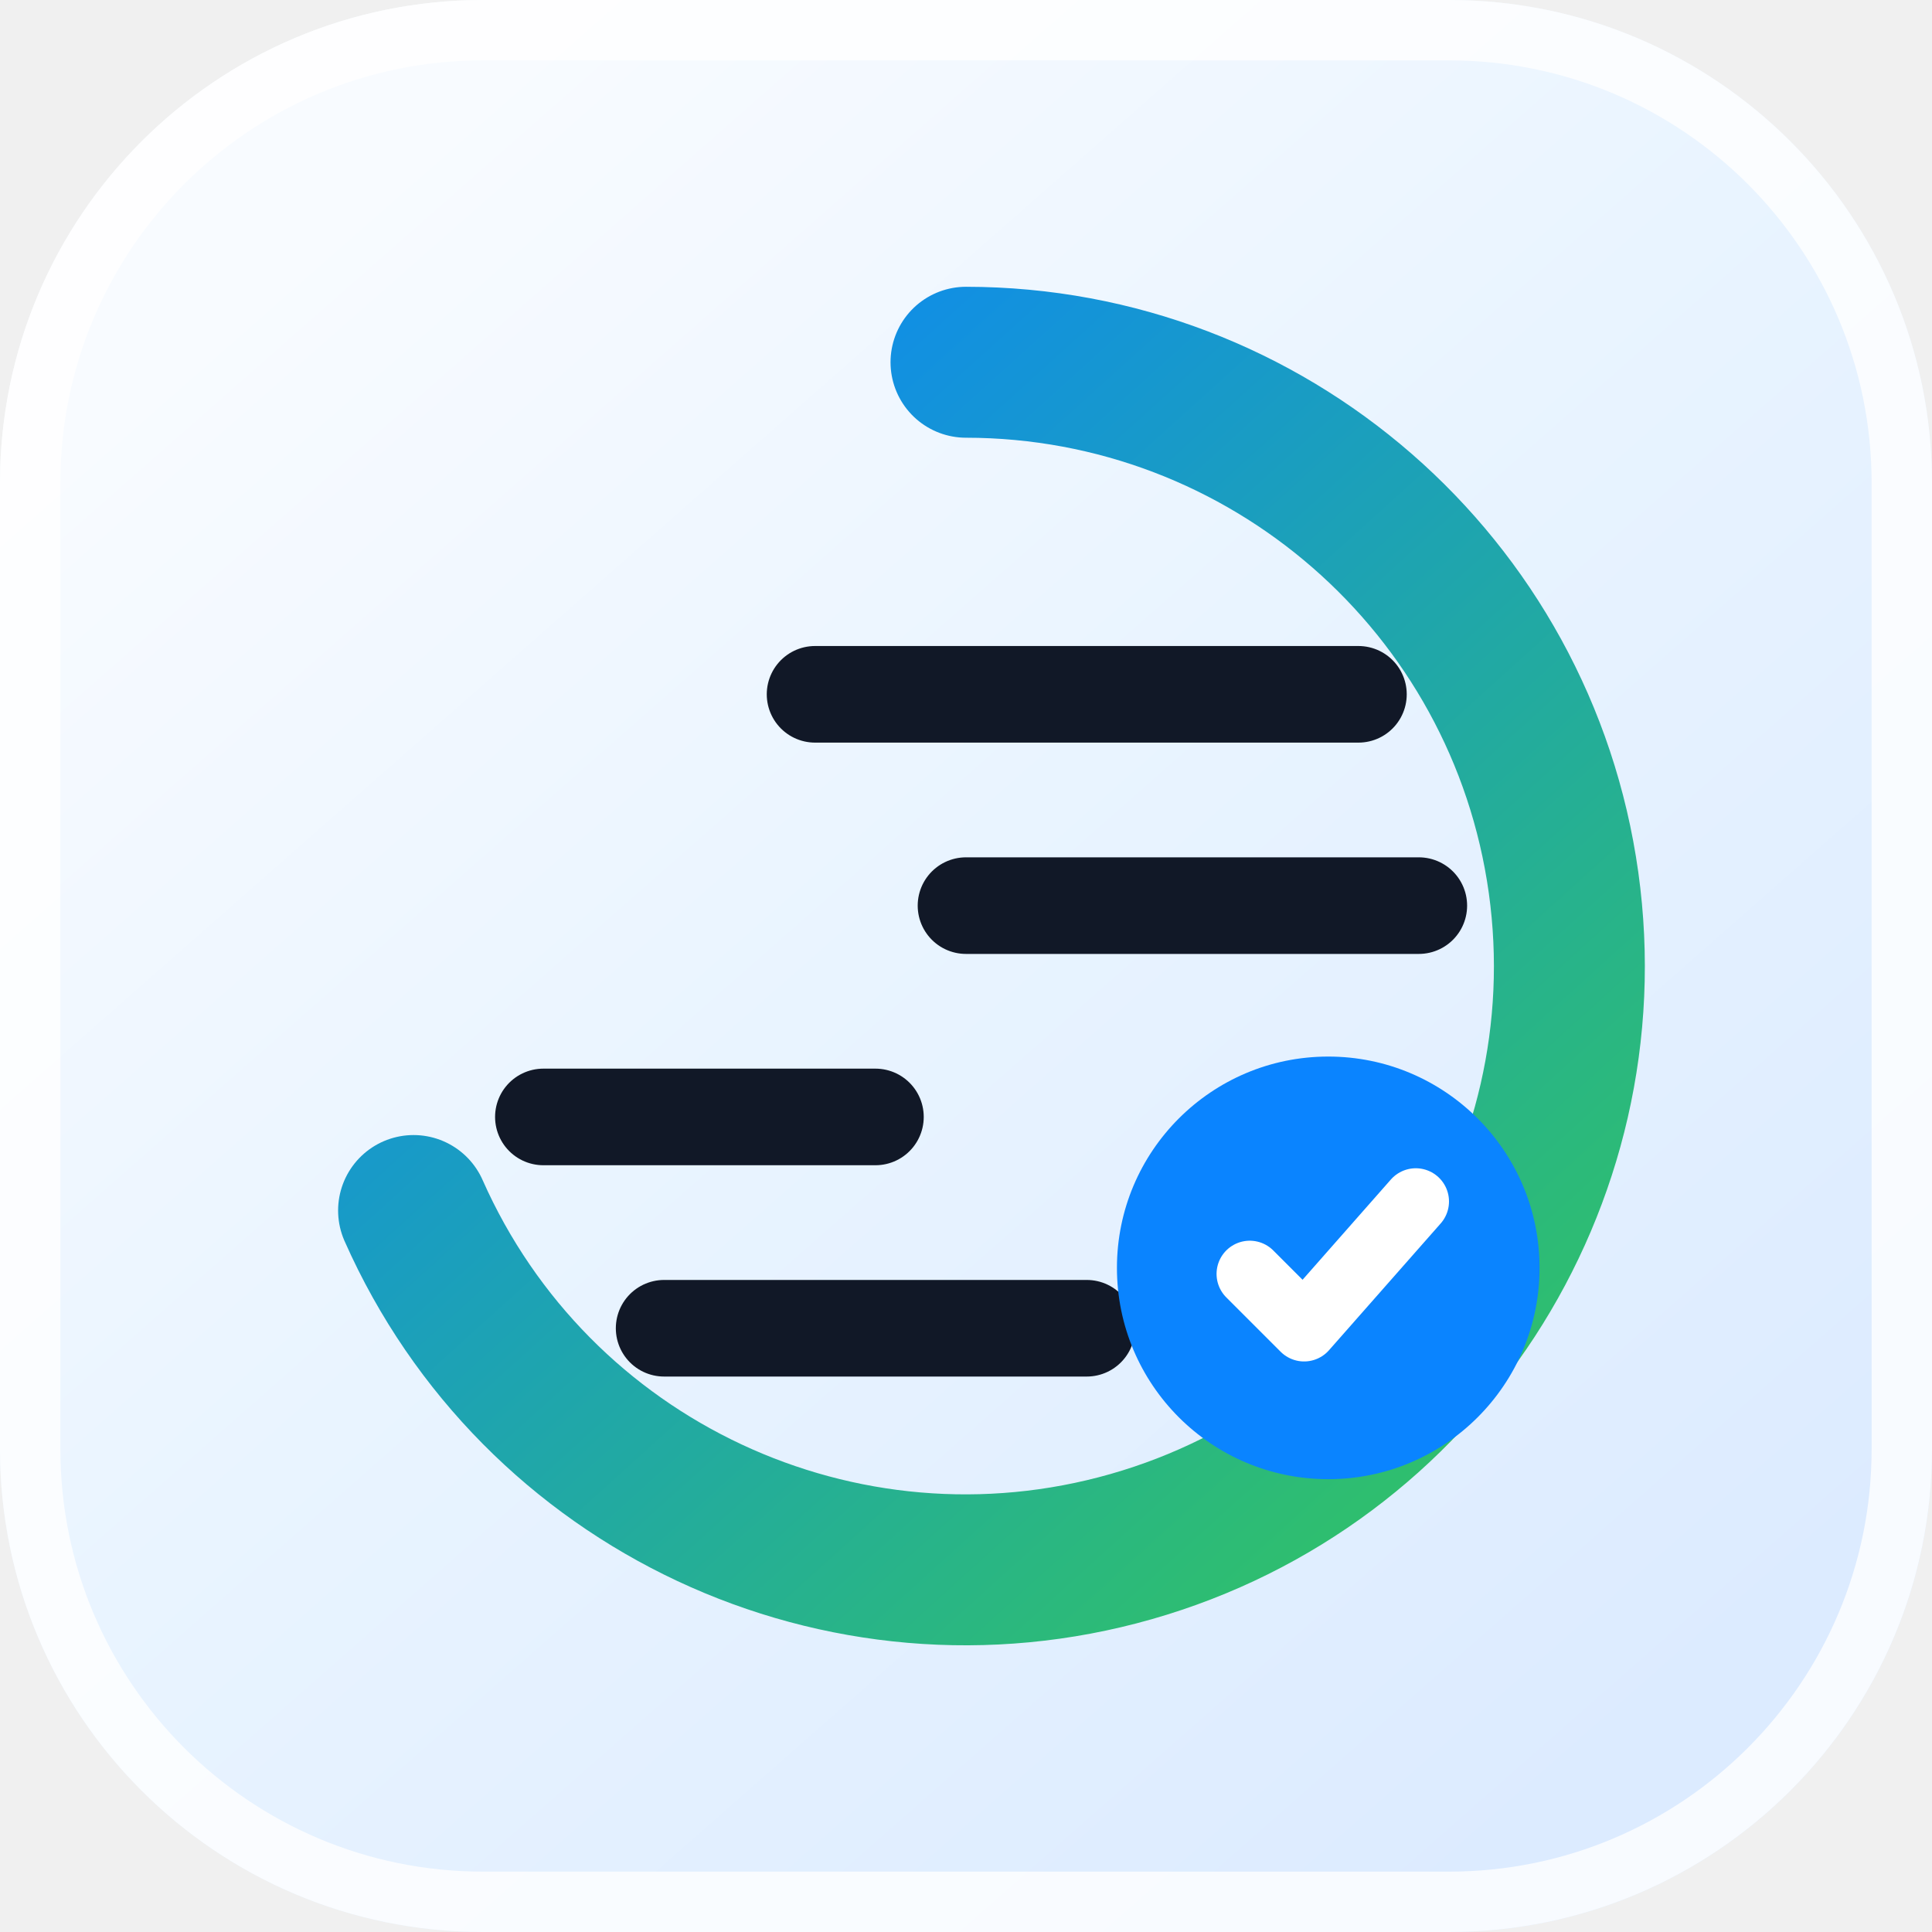
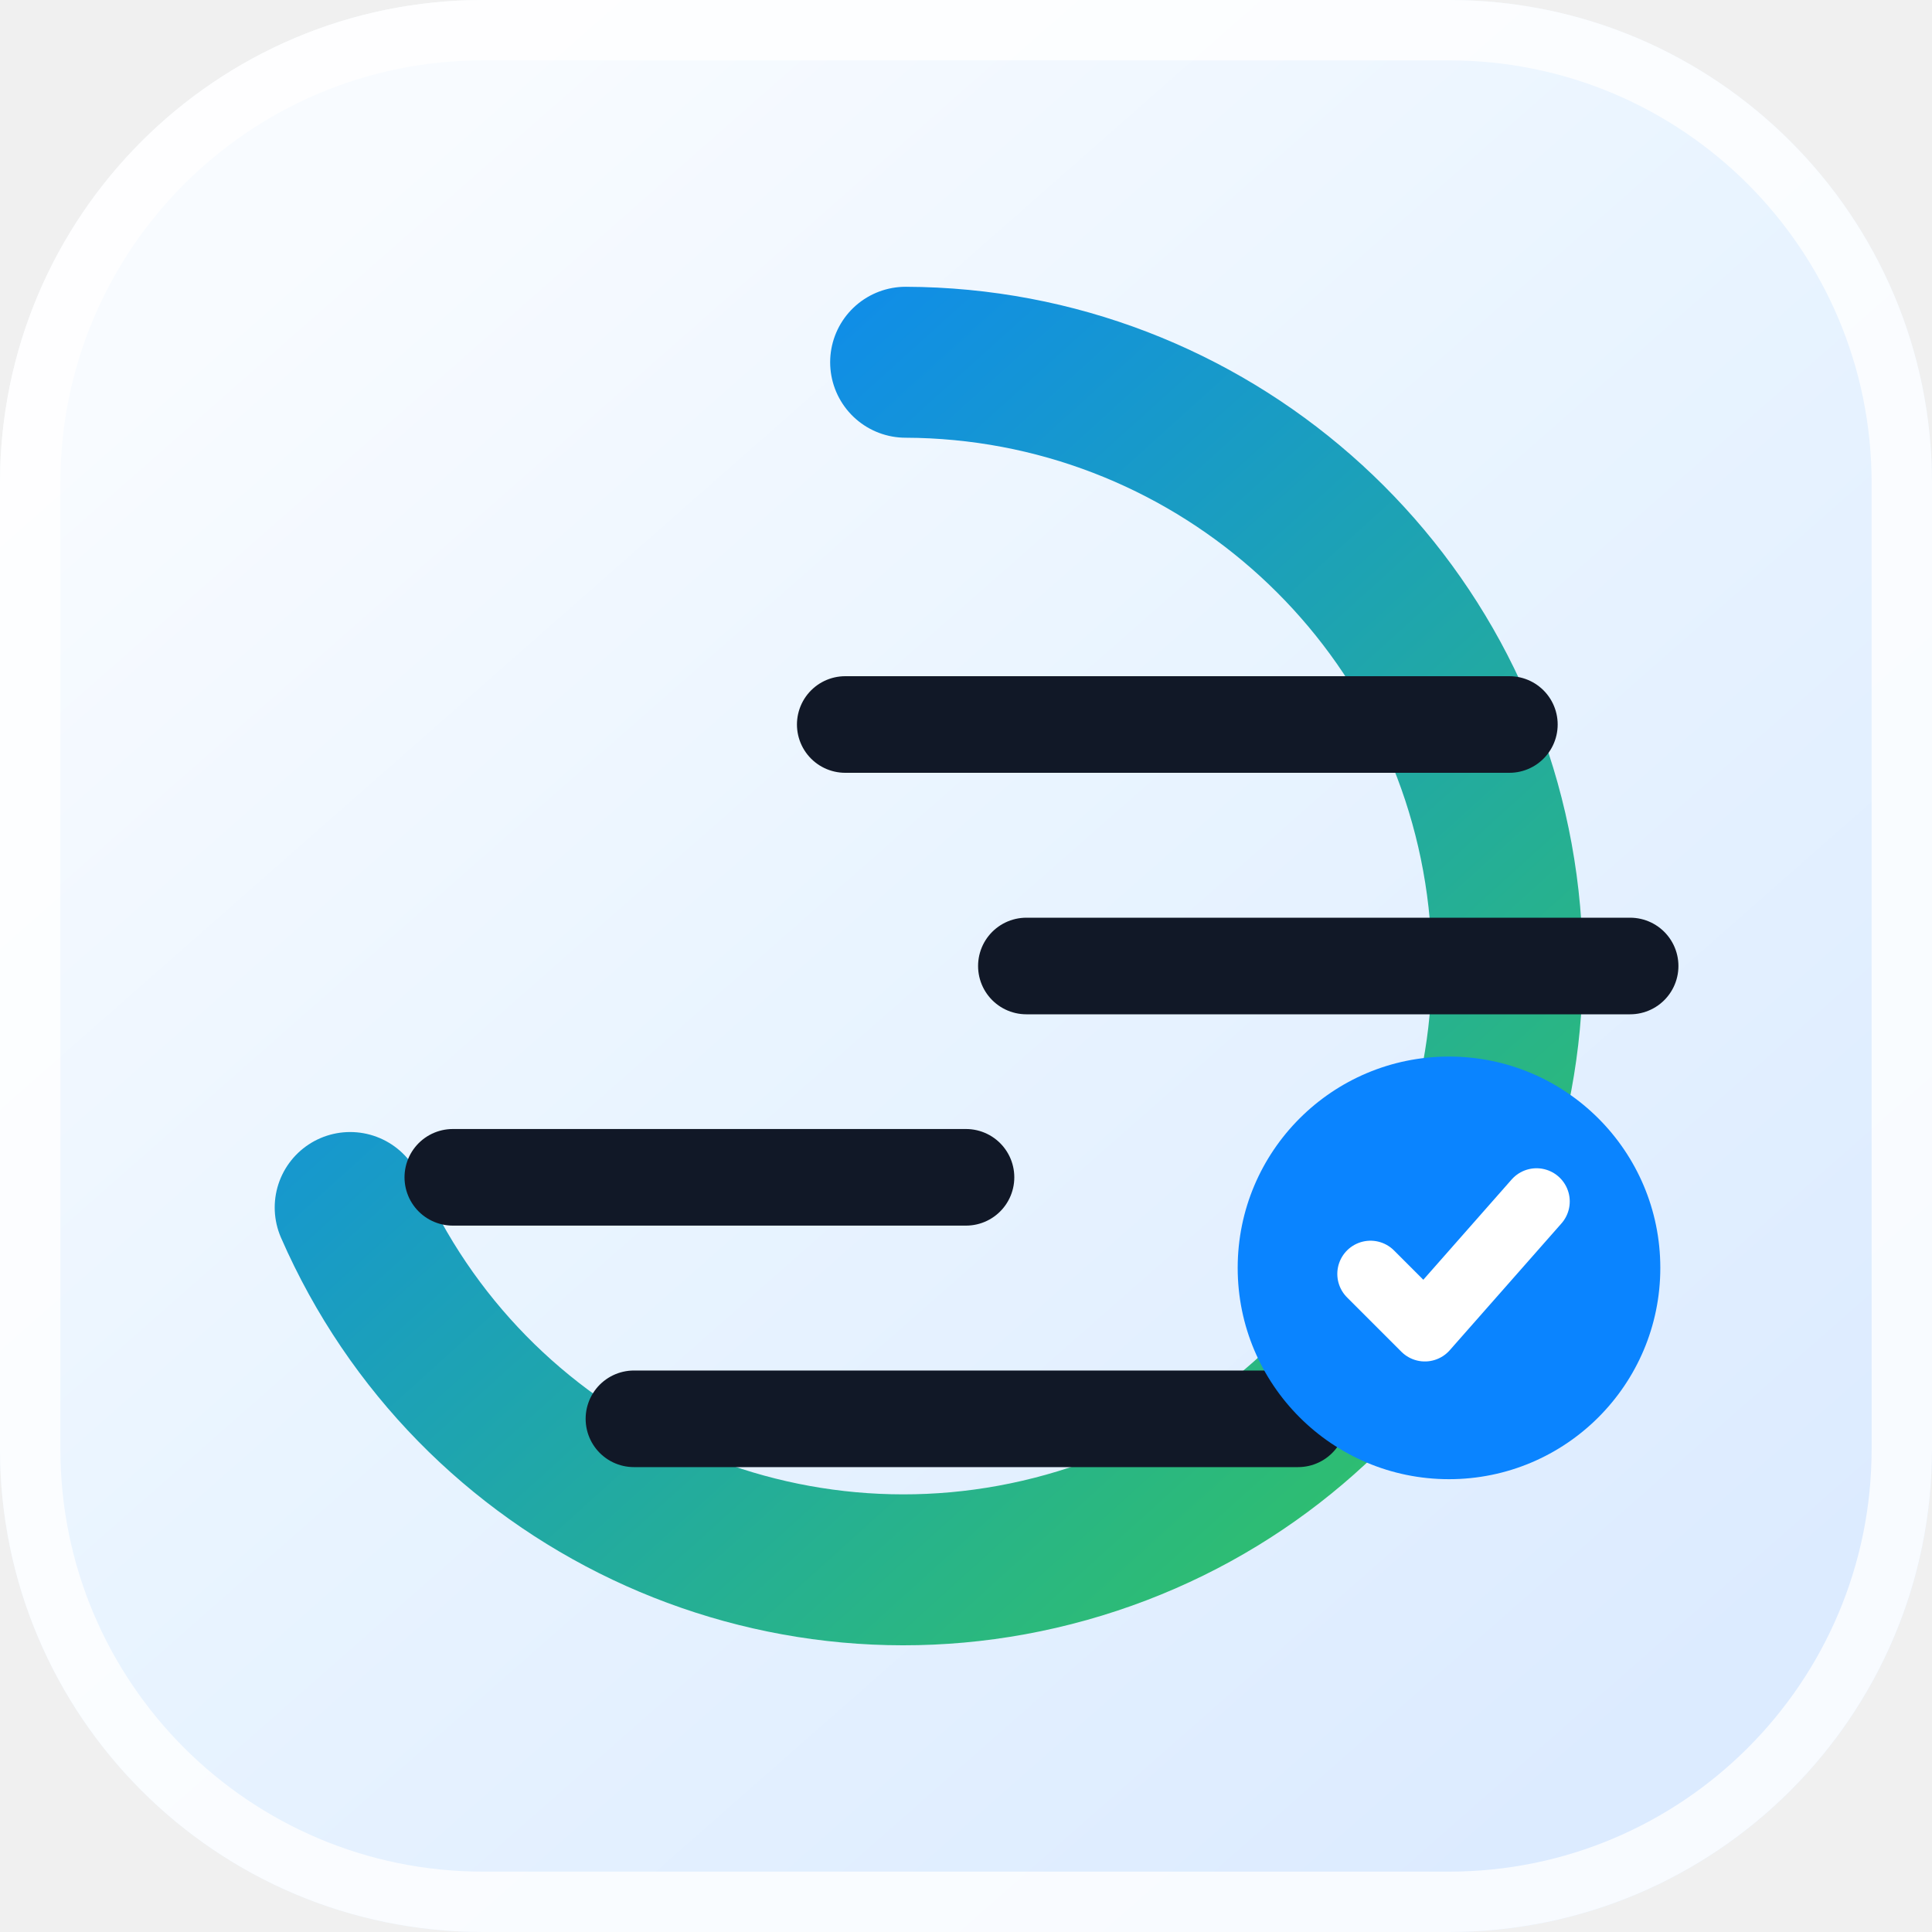
<svg xmlns="http://www.w3.org/2000/svg" viewBox="0 0 64 64">
  <defs>
    <linearGradient id="bg" x1="10" y1="8" x2="54" y2="58" gradientUnits="userSpaceOnUse">
      <stop stop-color="#F8FBFF" />
      <stop offset=".45" stop-color="#E9F4FF" />
      <stop offset="1" stop-color="#DCEBFF" />
    </linearGradient>
    <linearGradient id="ring" x1="14" y1="12" x2="52" y2="54" gradientUnits="userSpaceOnUse">
      <stop stop-color="#0A84FF" />
      <stop offset="1" stop-color="#34C759" />
    </linearGradient>
  </defs>
  <rect width="64" height="64" rx="16" fill="url(#bg)" />
  <rect x="1" y="1" width="62" height="62" rx="15" fill="none" stroke="#FFFFFF" stroke-opacity=".8" stroke-width="2" />
-   <path d="M32 12a20 20 0 1 1-18.3 28.1" fill="none" stroke="url(#ring)" stroke-width="5" stroke-linecap="round" />
-   <path d="M18 37h11m-7 7h14m-9-21h18m-13 7h15" stroke="#111827" stroke-width="3.2" stroke-linecap="round" />
-   <circle cx="44" cy="42" r="7" fill="#0A84FF" />
-   <path d="M41.4 42.2l1.8 1.8 3.7-4.2" fill="none" stroke="#fff" stroke-width="2.2" stroke-linecap="round" stroke-linejoin="round" />
+   <path d="M30 12a20 20 0 1 1-18.4 28" fill="none" stroke="url(#ring)" stroke-width="5" stroke-linecap="round" />
+   <path d="M15 39h17m-11 8h22m-15-23h22m-16 8h20" stroke="#111827" stroke-width="3.2" stroke-linecap="round" />
+   <circle cx="48" cy="42" r="7" fill="#0A84FF" />
+   <path d="M45.4 42.2l1.8 1.8 3.7-4.2" fill="none" stroke="#fff" stroke-width="2.2" stroke-linecap="round" stroke-linejoin="round" />
</svg>
